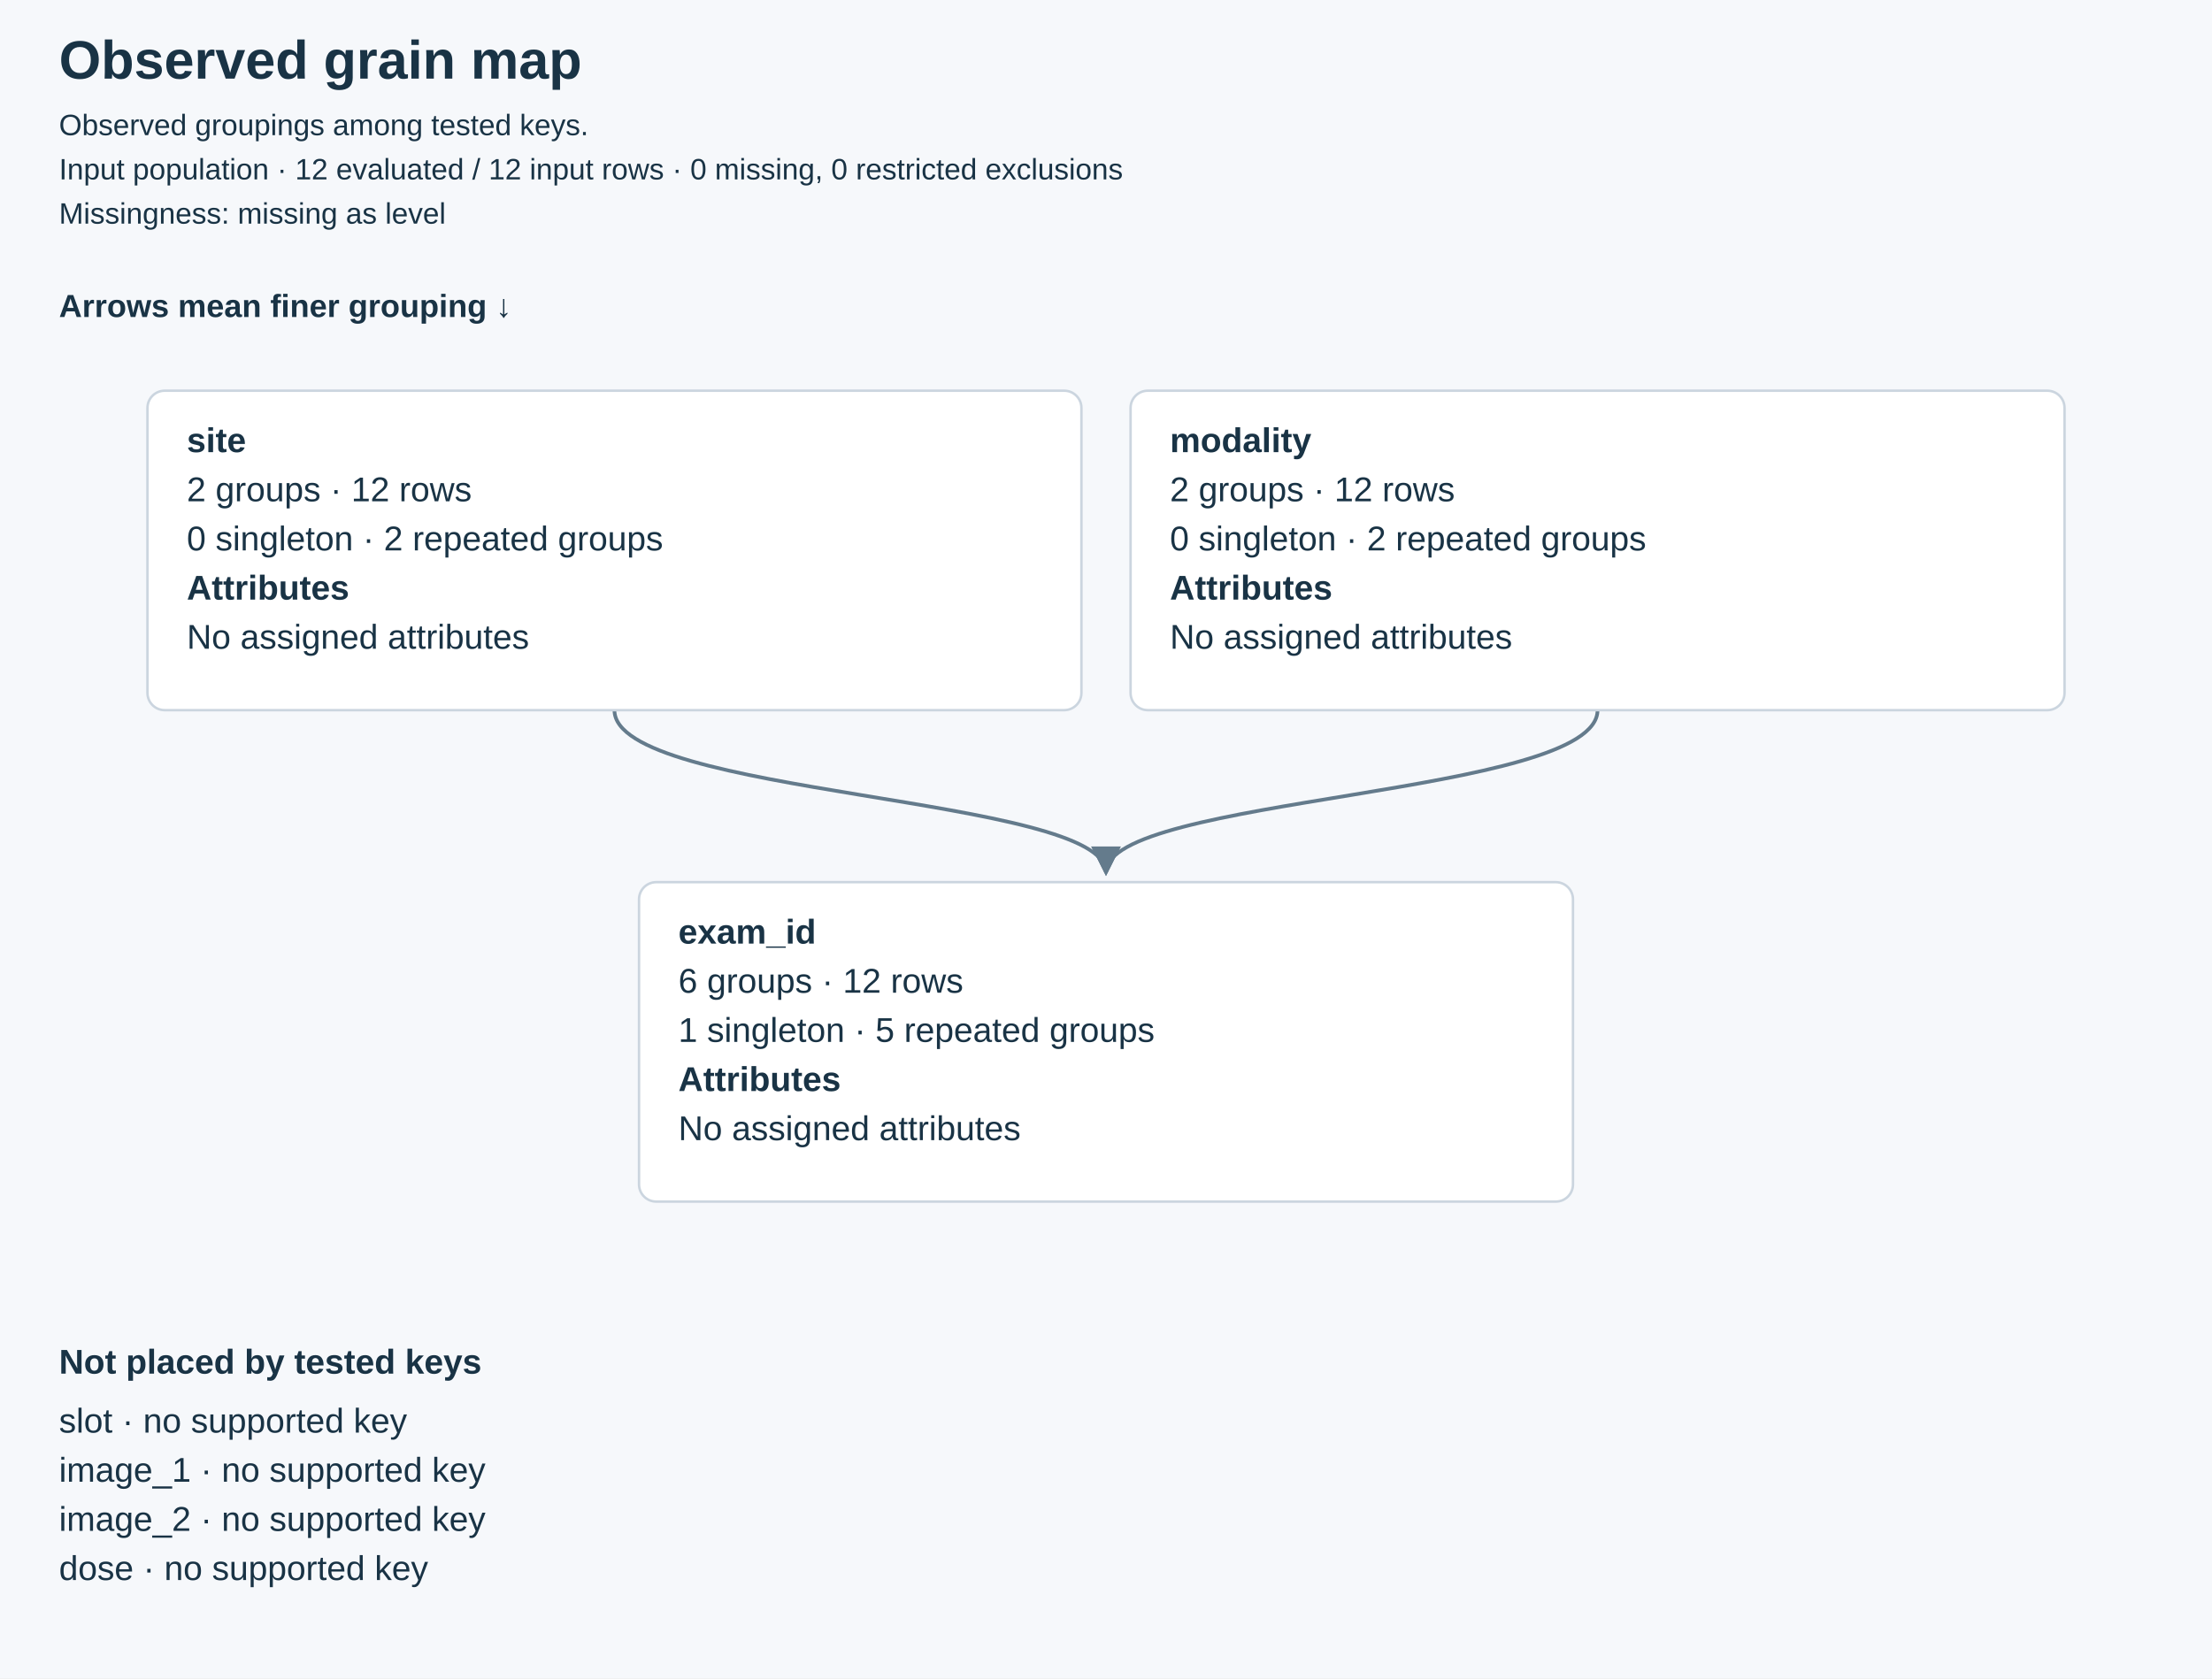
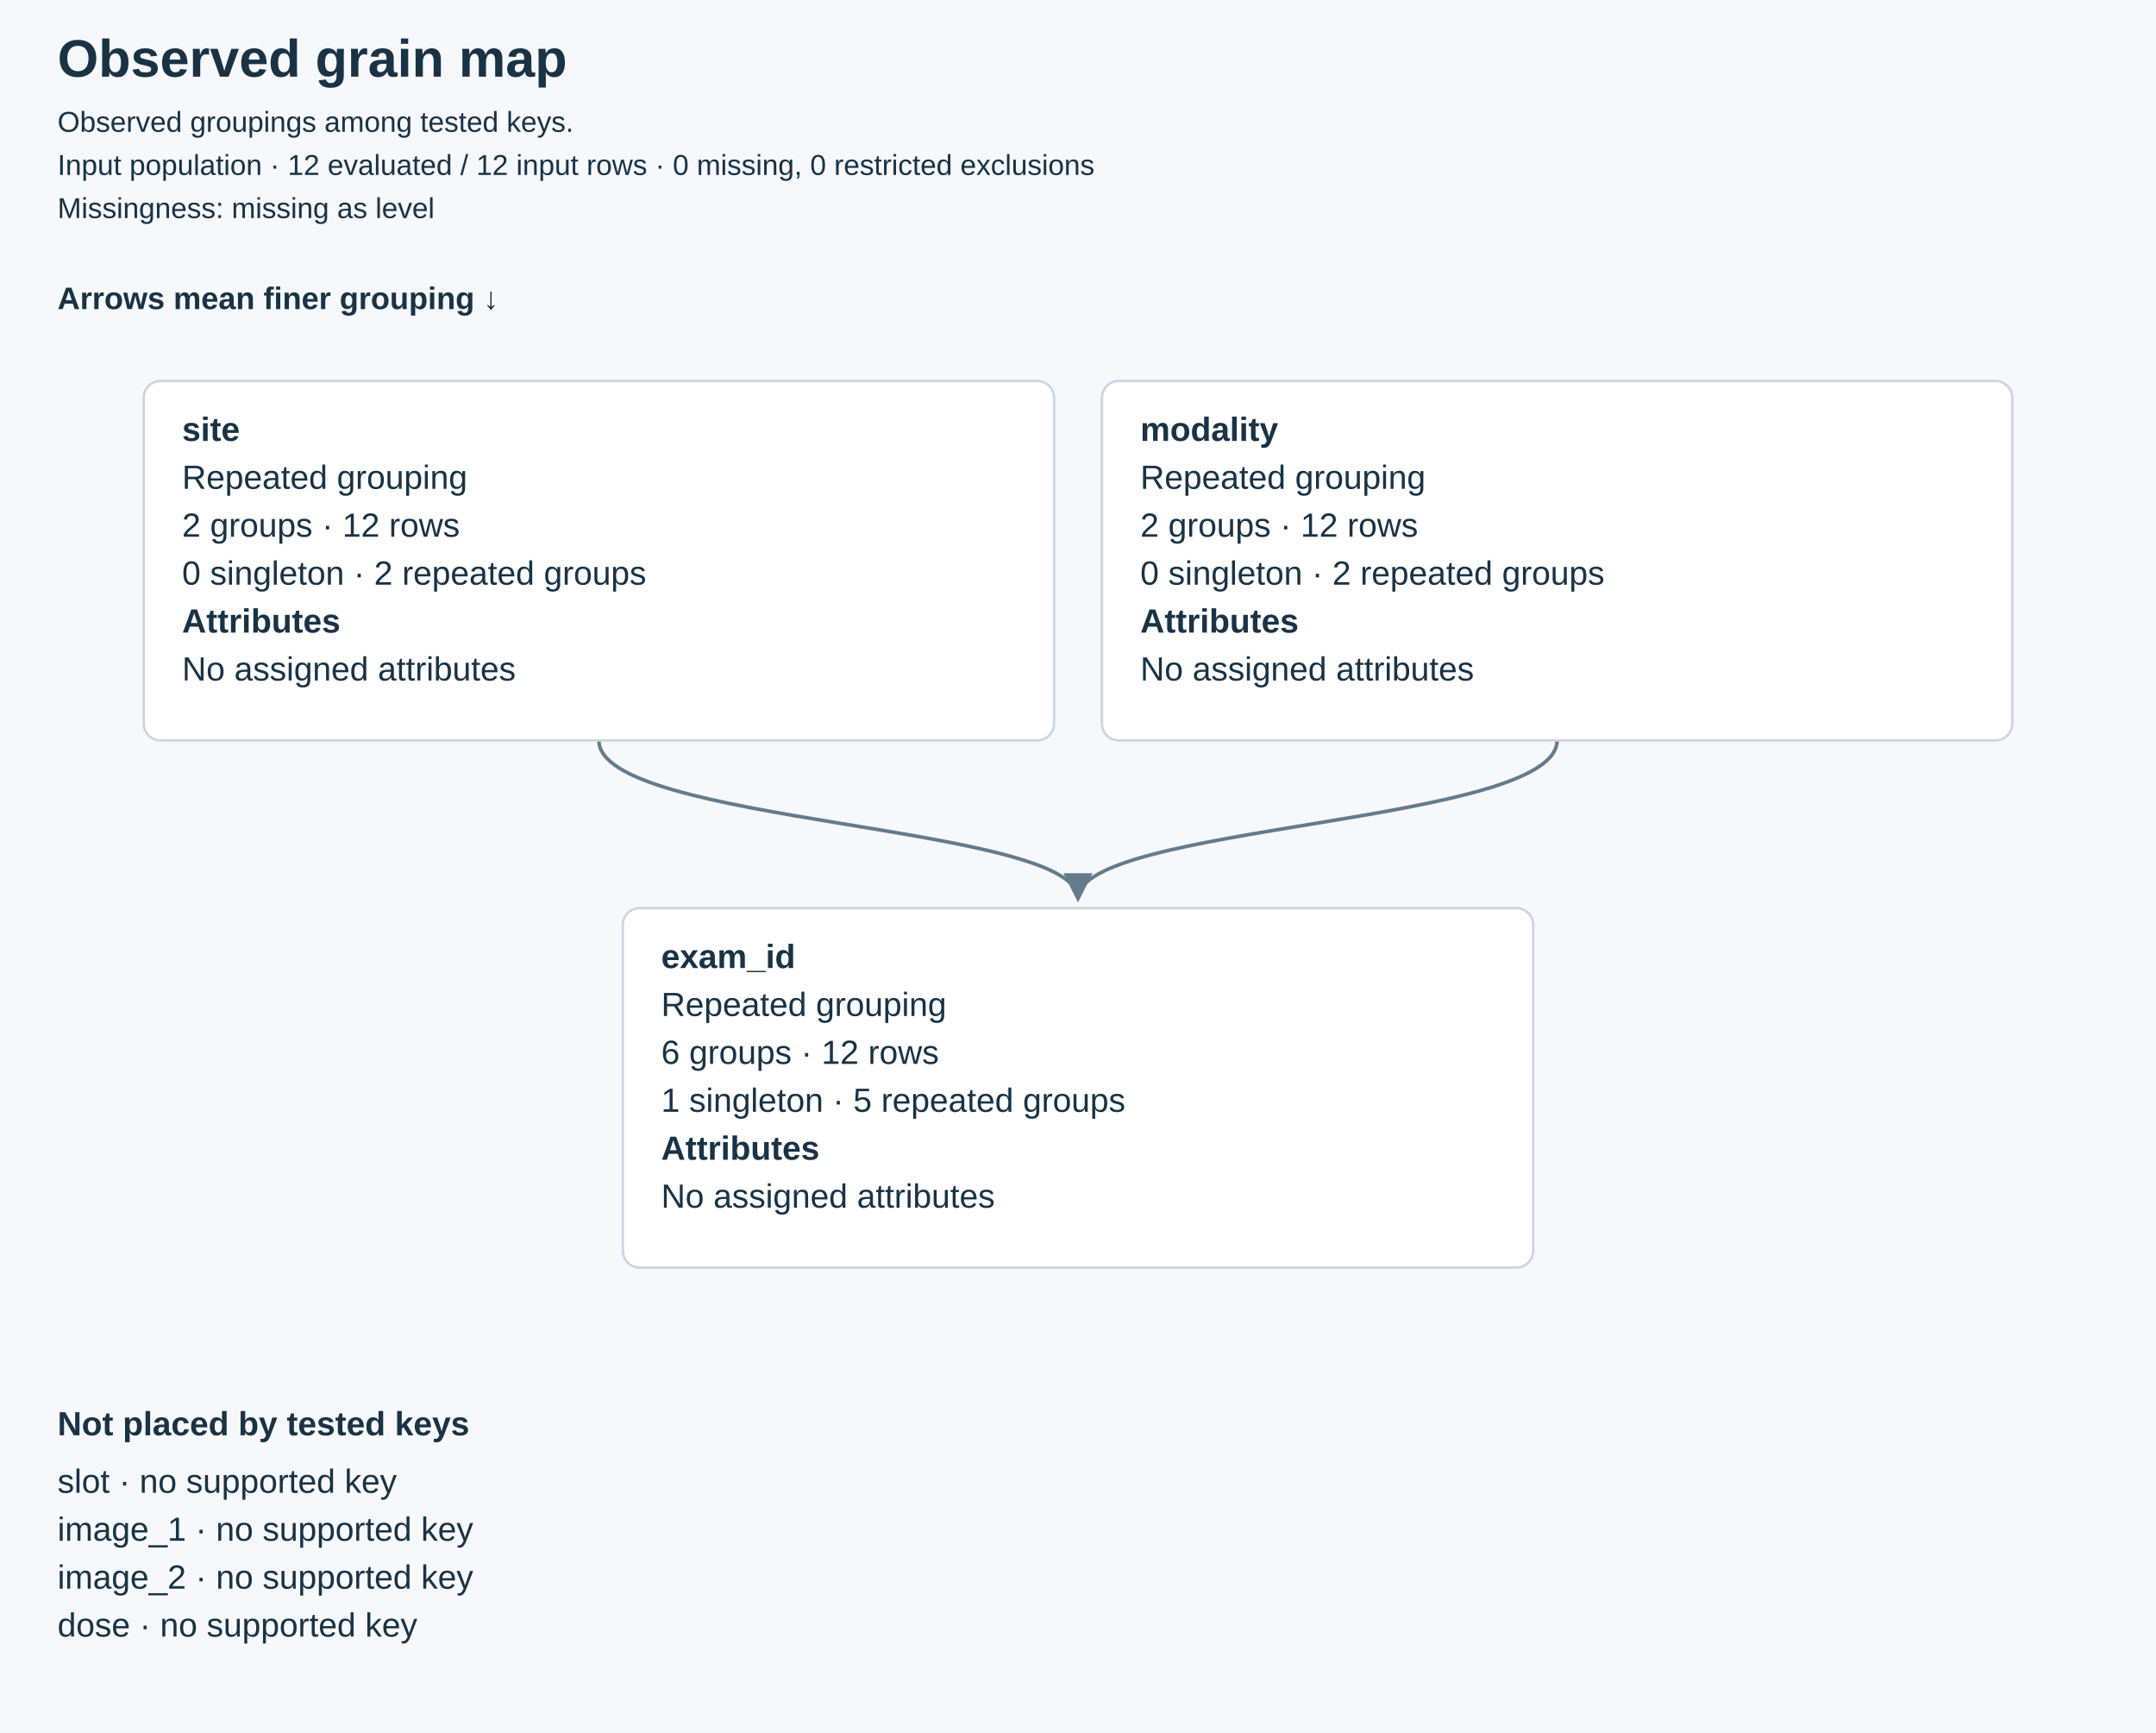
- <svg xmlns="http://www.w3.org/2000/svg" role="img" aria-label="Observed grain map" viewBox="0 0 900 683" width="900" height="683" font-family="Arial, sans-serif" fill="#193345">
+ <svg xmlns="http://www.w3.org/2000/svg" role="img" aria-label="Observed grain map" viewBox="0 0 900 723" width="900" height="723" font-family="Arial, sans-serif" fill="#193345">
  <defs>
    <marker id="arrow" markerWidth="8" markerHeight="8" refX="7" refY="4" orient="auto">
      <path d="M0,0 L8,4 L0,8" fill="#647b8c" />
    </marker>
  </defs>
  <rect width="100%" height="100%" fill="#f6f8fb" />
  <text x="24" y="32" font-size="22" font-weight="600">Observed grain map</text>
  <text x="24" y="55" font-size="12" font-weight="400">Observed groupings among tested keys.</text>
  <text x="24" y="73" font-size="12" font-weight="400">Input population · 12 evaluated / 12 input rows · 0 missing, 0 restricted exclusions</text>
  <text x="24" y="91" font-size="12" font-weight="400">Missingness: missing as level</text>
  <text x="24" y="129" font-size="13" font-weight="600">Arrows mean finer grouping ↓</text>
-   <path data-source="g0" data-target="g1" d="M250.0,289 C250.0,324.0 450.0,324.0 450.0,355" fill="none" stroke="#647b8c" stroke-width="1.5" marker-end="url(#arrow)" />
-   <path data-source="g2" data-target="g1" d="M650.0,289 C650.0,324.0 450.0,324.0 450.0,355" fill="none" stroke="#647b8c" stroke-width="1.5" marker-end="url(#arrow)" />
+   <path data-source="g0" data-target="g1" d="M250.0,309 C250.0,344.0 450.0,344.0 450.0,375" fill="none" stroke="#647b8c" stroke-width="1.5" marker-end="url(#arrow)" />
+   <path data-source="g2" data-target="g1" d="M650.0,309 C650.0,344.0 450.0,344.0 450.0,375" fill="none" stroke="#647b8c" stroke-width="1.5" marker-end="url(#arrow)" />
  <g data-node="g0" data-features="f0">
-     <rect x="60.0" y="159" width="380" height="130" rx="7" fill="#ffffff" stroke="#cbd5df" />
+     <rect x="60.0" y="159" width="380" height="150" rx="7" fill="#ffffff" stroke="#cbd5df" />
    <text x="76.0" y="184" font-size="14" font-weight="600">site</text>
-     <text x="76.0" y="204" font-size="14" font-weight="400">2 groups · 12 rows</text>
-     <text x="76.0" y="224" font-size="14" font-weight="400">0 singleton · 2 repeated groups</text>
-     <text x="76.0" y="244" font-size="14" font-weight="600">Attributes</text>
-     <text x="76.0" y="264" font-size="14" font-weight="400">No assigned attributes</text>
+     <text x="76.0" y="204" font-size="14" font-weight="400">Repeated grouping</text>
+     <text x="76.0" y="224" font-size="14" font-weight="400">2 groups · 12 rows</text>
+     <text x="76.0" y="244" font-size="14" font-weight="400">0 singleton · 2 repeated groups</text>
+     <text x="76.0" y="264" font-size="14" font-weight="600">Attributes</text>
+     <text x="76.0" y="284" font-size="14" font-weight="400">No assigned attributes</text>
  </g>
  <g data-node="g1" data-features="f1">
-     <rect x="260.0" y="359" width="380" height="130" rx="7" fill="#ffffff" stroke="#cbd5df" />
-     <text x="276.0" y="384" font-size="14" font-weight="600">exam_id</text>
-     <text x="276.0" y="404" font-size="14" font-weight="400">6 groups · 12 rows</text>
-     <text x="276.0" y="424" font-size="14" font-weight="400">1 singleton · 5 repeated groups</text>
-     <text x="276.0" y="444" font-size="14" font-weight="600">Attributes</text>
-     <text x="276.0" y="464" font-size="14" font-weight="400">No assigned attributes</text>
+     <rect x="260.0" y="379" width="380" height="150" rx="7" fill="#ffffff" stroke="#cbd5df" />
+     <text x="276.0" y="404" font-size="14" font-weight="600">exam_id</text>
+     <text x="276.0" y="424" font-size="14" font-weight="400">Repeated grouping</text>
+     <text x="276.0" y="444" font-size="14" font-weight="400">6 groups · 12 rows</text>
+     <text x="276.0" y="464" font-size="14" font-weight="400">1 singleton · 5 repeated groups</text>
+     <text x="276.0" y="484" font-size="14" font-weight="600">Attributes</text>
+     <text x="276.0" y="504" font-size="14" font-weight="400">No assigned attributes</text>
  </g>
  <g data-node="g2" data-features="f2">
-     <rect x="460.0" y="159" width="380" height="130" rx="7" fill="#ffffff" stroke="#cbd5df" />
+     <rect x="460.0" y="159" width="380" height="150" rx="7" fill="#ffffff" stroke="#cbd5df" />
    <text x="476.0" y="184" font-size="14" font-weight="600">modality</text>
-     <text x="476.0" y="204" font-size="14" font-weight="400">2 groups · 12 rows</text>
-     <text x="476.0" y="224" font-size="14" font-weight="400">0 singleton · 2 repeated groups</text>
-     <text x="476.0" y="244" font-size="14" font-weight="600">Attributes</text>
-     <text x="476.0" y="264" font-size="14" font-weight="400">No assigned attributes</text>
+     <text x="476.0" y="204" font-size="14" font-weight="400">Repeated grouping</text>
+     <text x="476.0" y="224" font-size="14" font-weight="400">2 groups · 12 rows</text>
+     <text x="476.0" y="244" font-size="14" font-weight="400">0 singleton · 2 repeated groups</text>
+     <text x="476.0" y="264" font-size="14" font-weight="600">Attributes</text>
+     <text x="476.0" y="284" font-size="14" font-weight="400">No assigned attributes</text>
  </g>
-   <text x="24" y="559" font-size="14" font-weight="600">Not placed by tested keys</text>
-   <text x="24" y="583" font-size="14" font-weight="400" data-feature="f3" class="feature">slot · no supported key</text>
-   <text x="24" y="603" font-size="14" font-weight="400" data-feature="f4" class="feature">image_1 · no supported key</text>
-   <text x="24" y="623" font-size="14" font-weight="400" data-feature="f5" class="feature">image_2 · no supported key</text>
-   <text x="24" y="643" font-size="14" font-weight="400" data-feature="f6" class="feature">dose · no supported key</text>
+   <text x="24" y="599" font-size="14" font-weight="600">Not placed by tested keys</text>
+   <text x="24" y="623" font-size="14" font-weight="400" data-feature="f3" class="feature">slot · no supported key</text>
+   <text x="24" y="643" font-size="14" font-weight="400" data-feature="f4" class="feature">image_1 · no supported key</text>
+   <text x="24" y="663" font-size="14" font-weight="400" data-feature="f5" class="feature">image_2 · no supported key</text>
+   <text x="24" y="683" font-size="14" font-weight="400" data-feature="f6" class="feature">dose · no supported key</text>
</svg>
